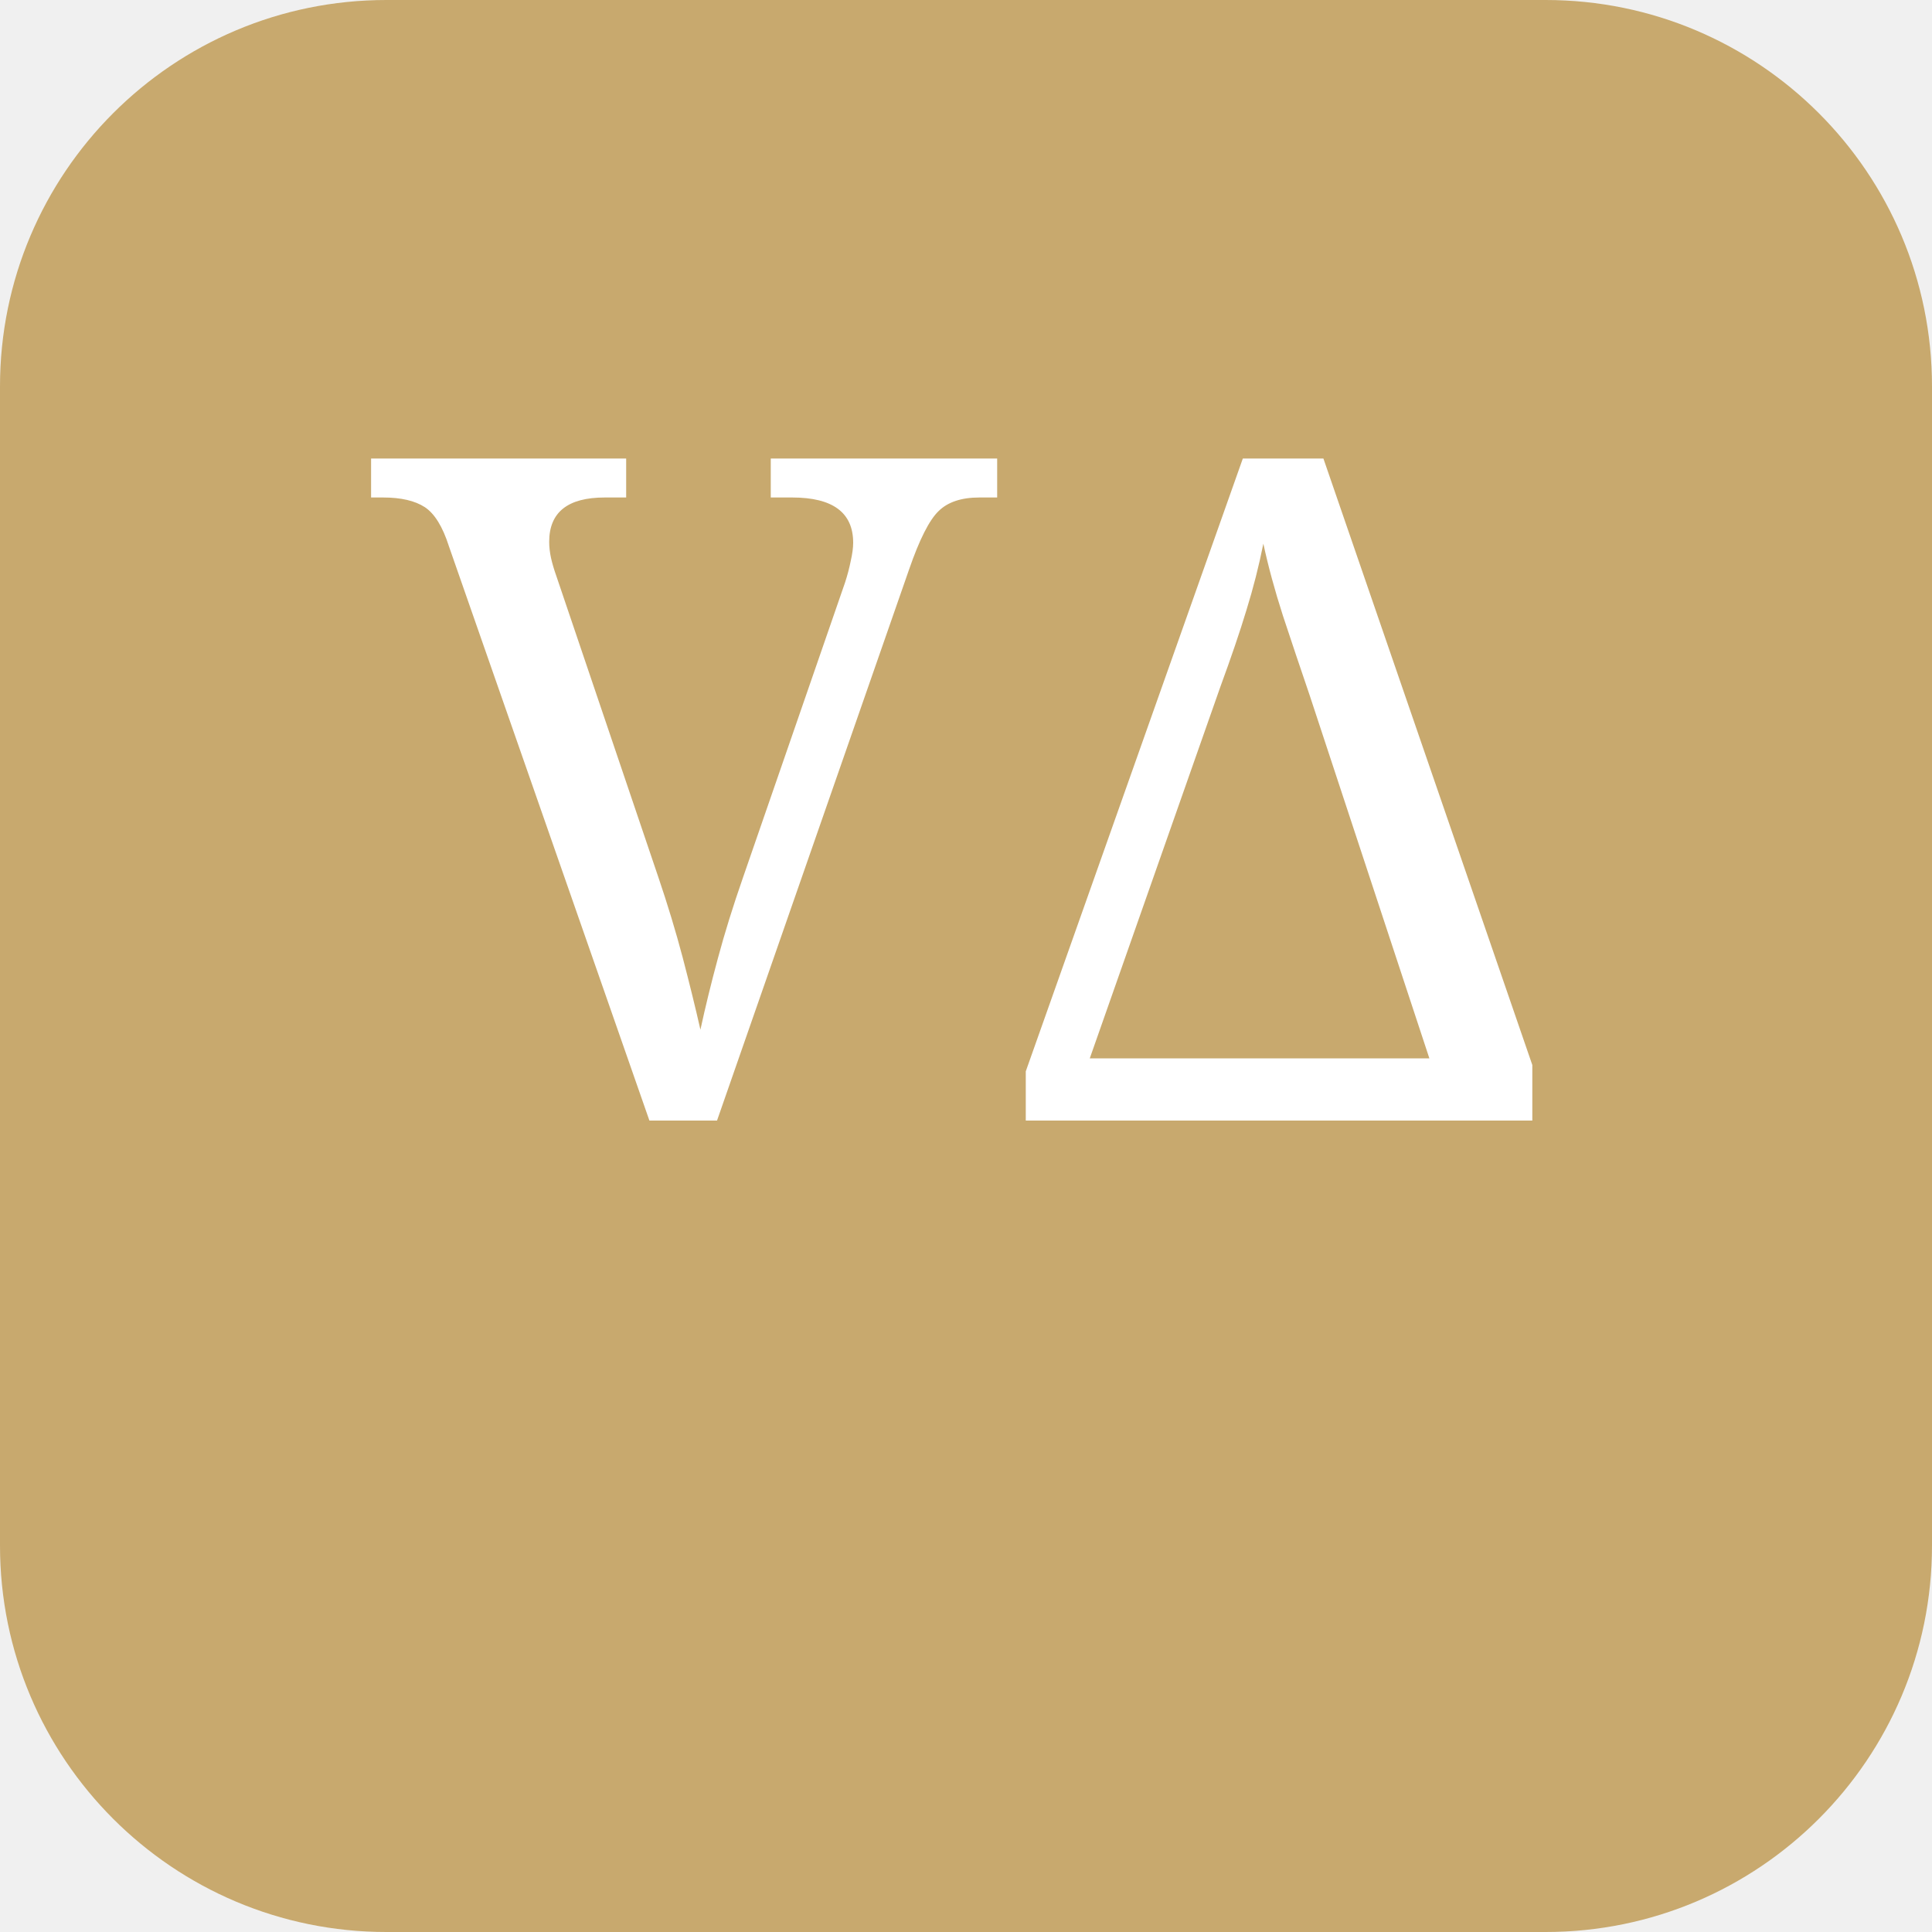
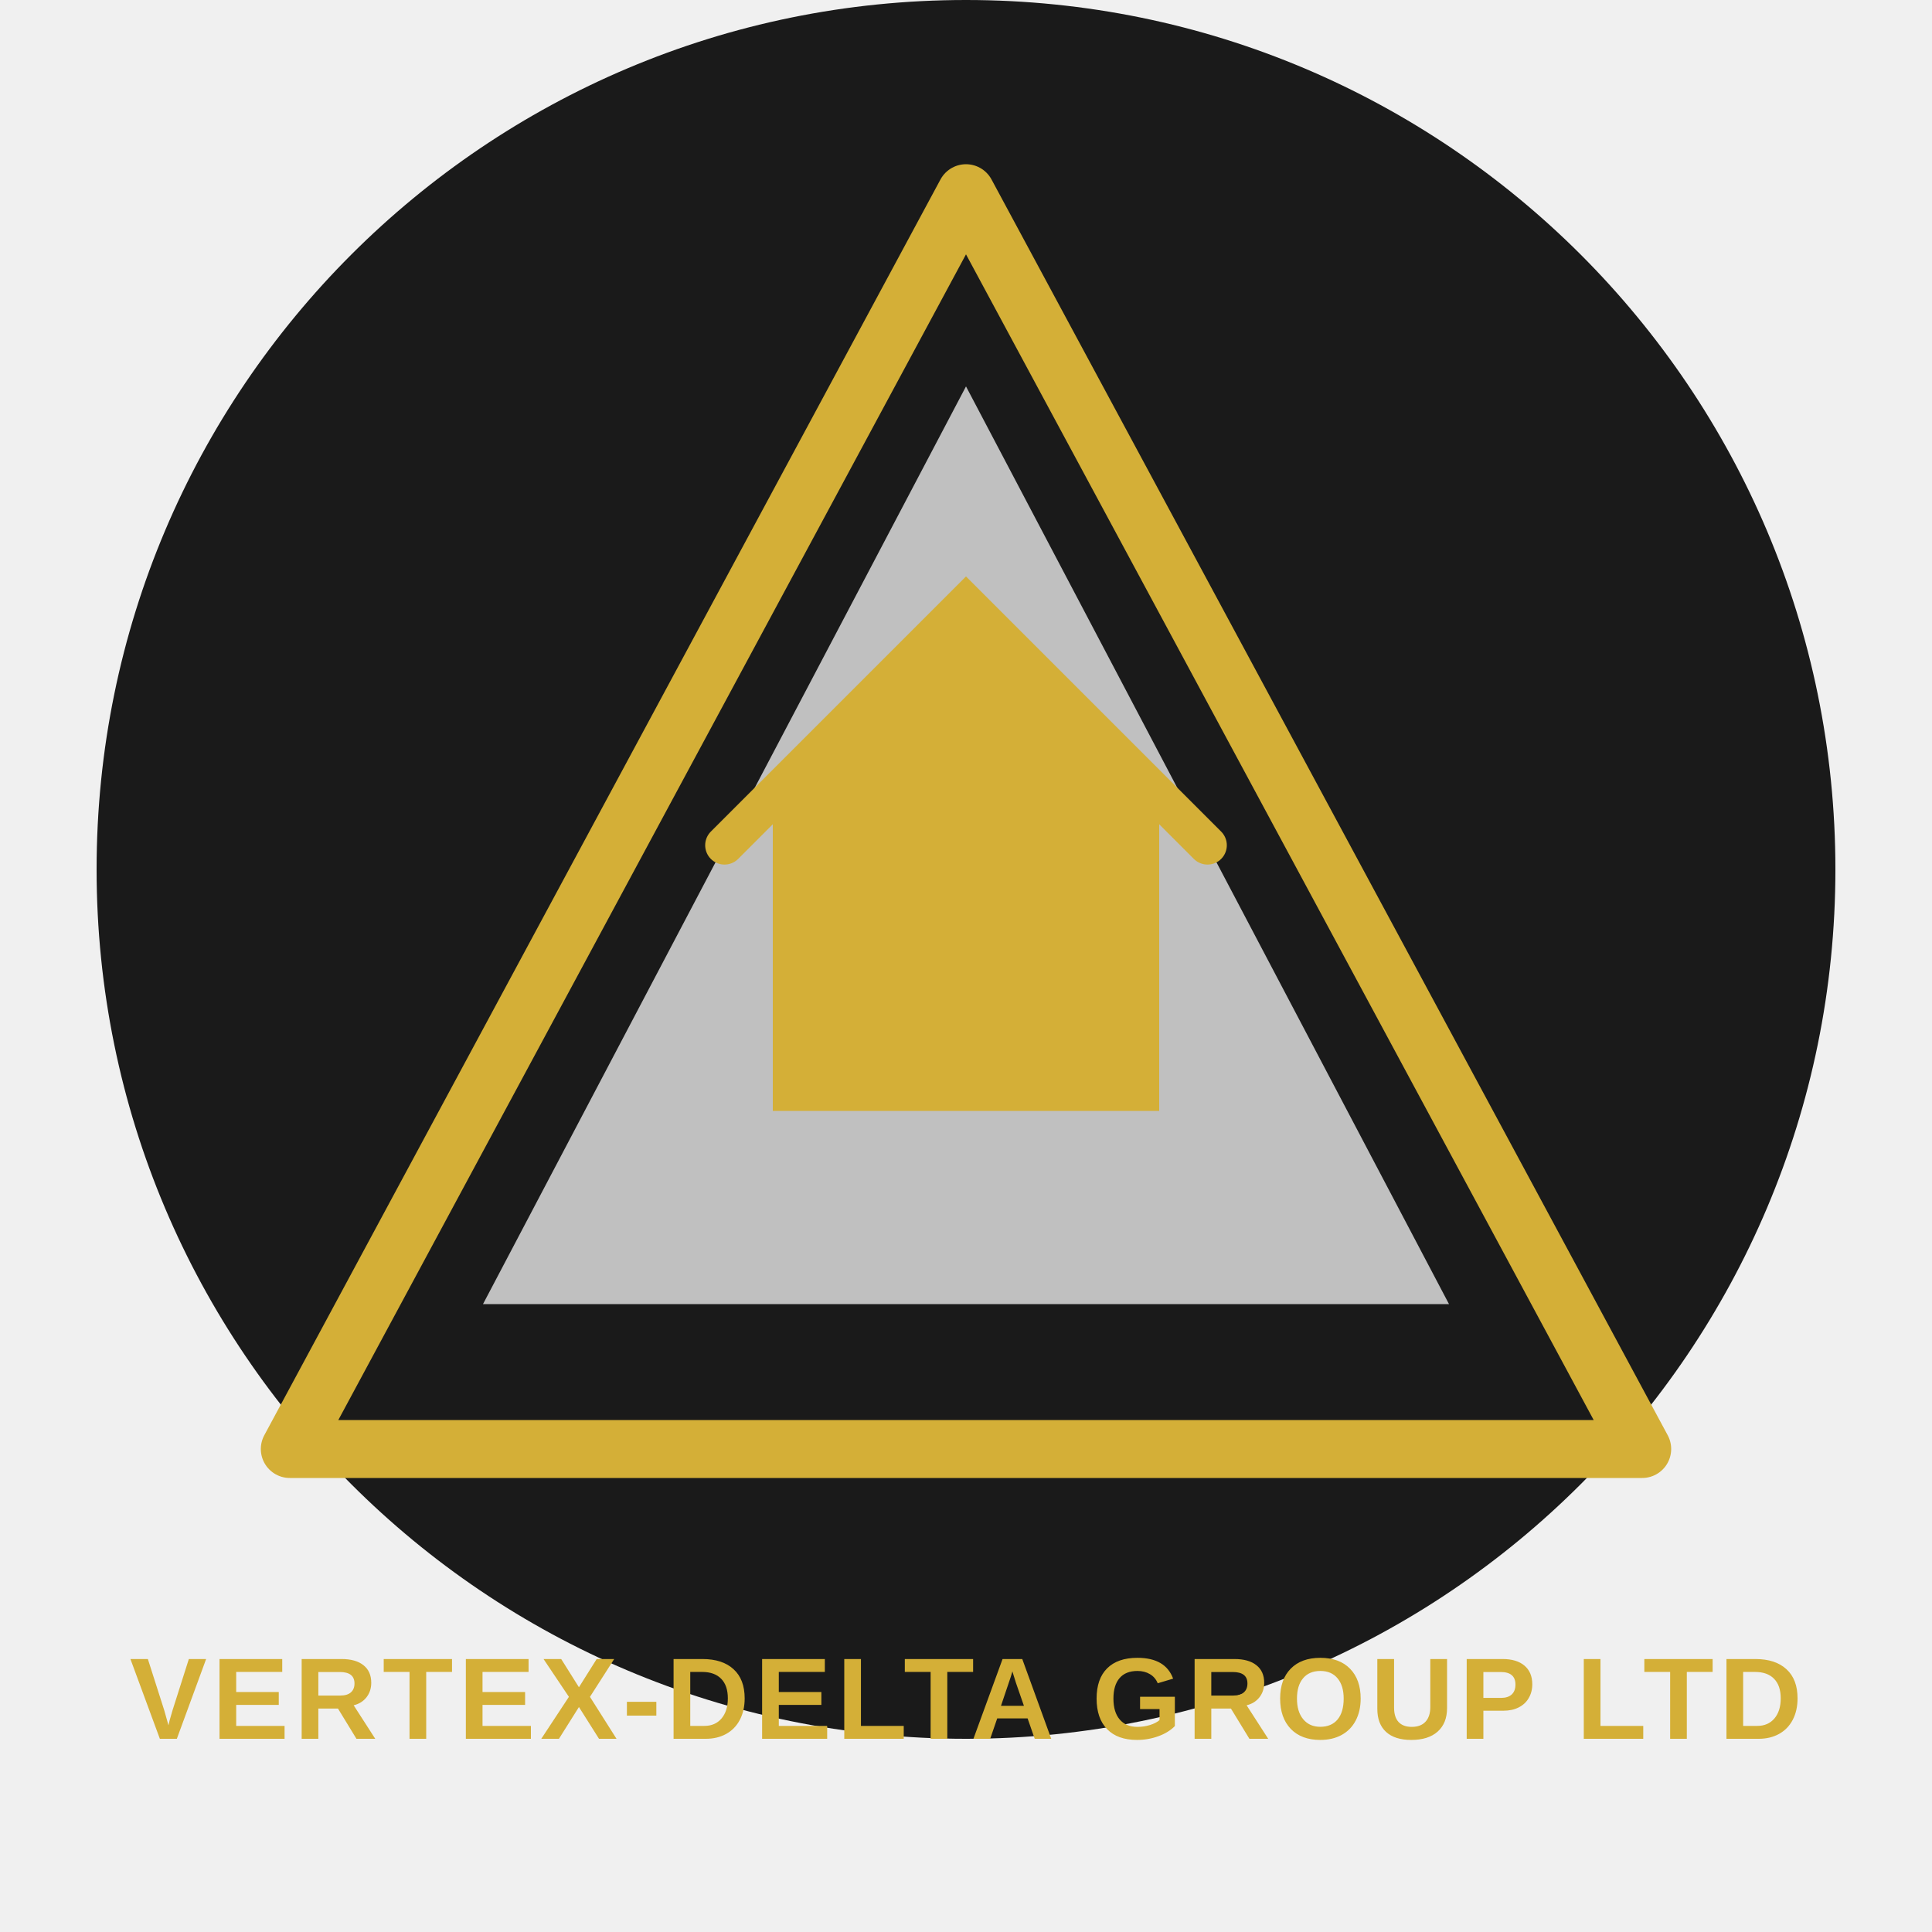
- <svg xmlns="http://www.w3.org/2000/svg" viewBox="0 0 100 100">
-   <rect width="100" height="100" rx="20" fill="#c8a96e" />
-   <text x="50" y="58" text-anchor="middle" font-family="Georgia, serif" font-size="48" fill="#fff">VΔ</text>
+ <svg xmlns="http://www.w3.org/2000/svg" width="400" height="400" viewBox="0 0 400 400">
+   <circle cx="200" cy="180" r="180" fill="#1a1a1a" />
+   <path d="M200 40 L340 300 L60 300 Z" fill="none" stroke="#D4AF37" stroke-width="12" stroke-linejoin="round" />
+   <path d="M200 80 L300 270 L100 270 Z" fill="#C0C0C0" />
+   <path d="M200 130 L240 170 V230 H160 V170 Z" fill="#D4AF37" />
+   <path d="M150 175 L200 125 L250 175" fill="none" stroke="#D4AF37" stroke-width="8" stroke-linecap="round" />
+   <text x="200" y="360" font-family="Arial, sans-serif" font-size="24" font-weight="bold" fill="#D4AF37" text-anchor="middle" letter-spacing="1">
+     VERTEX-DELTA GROUP LTD
+   </text>
</svg>
